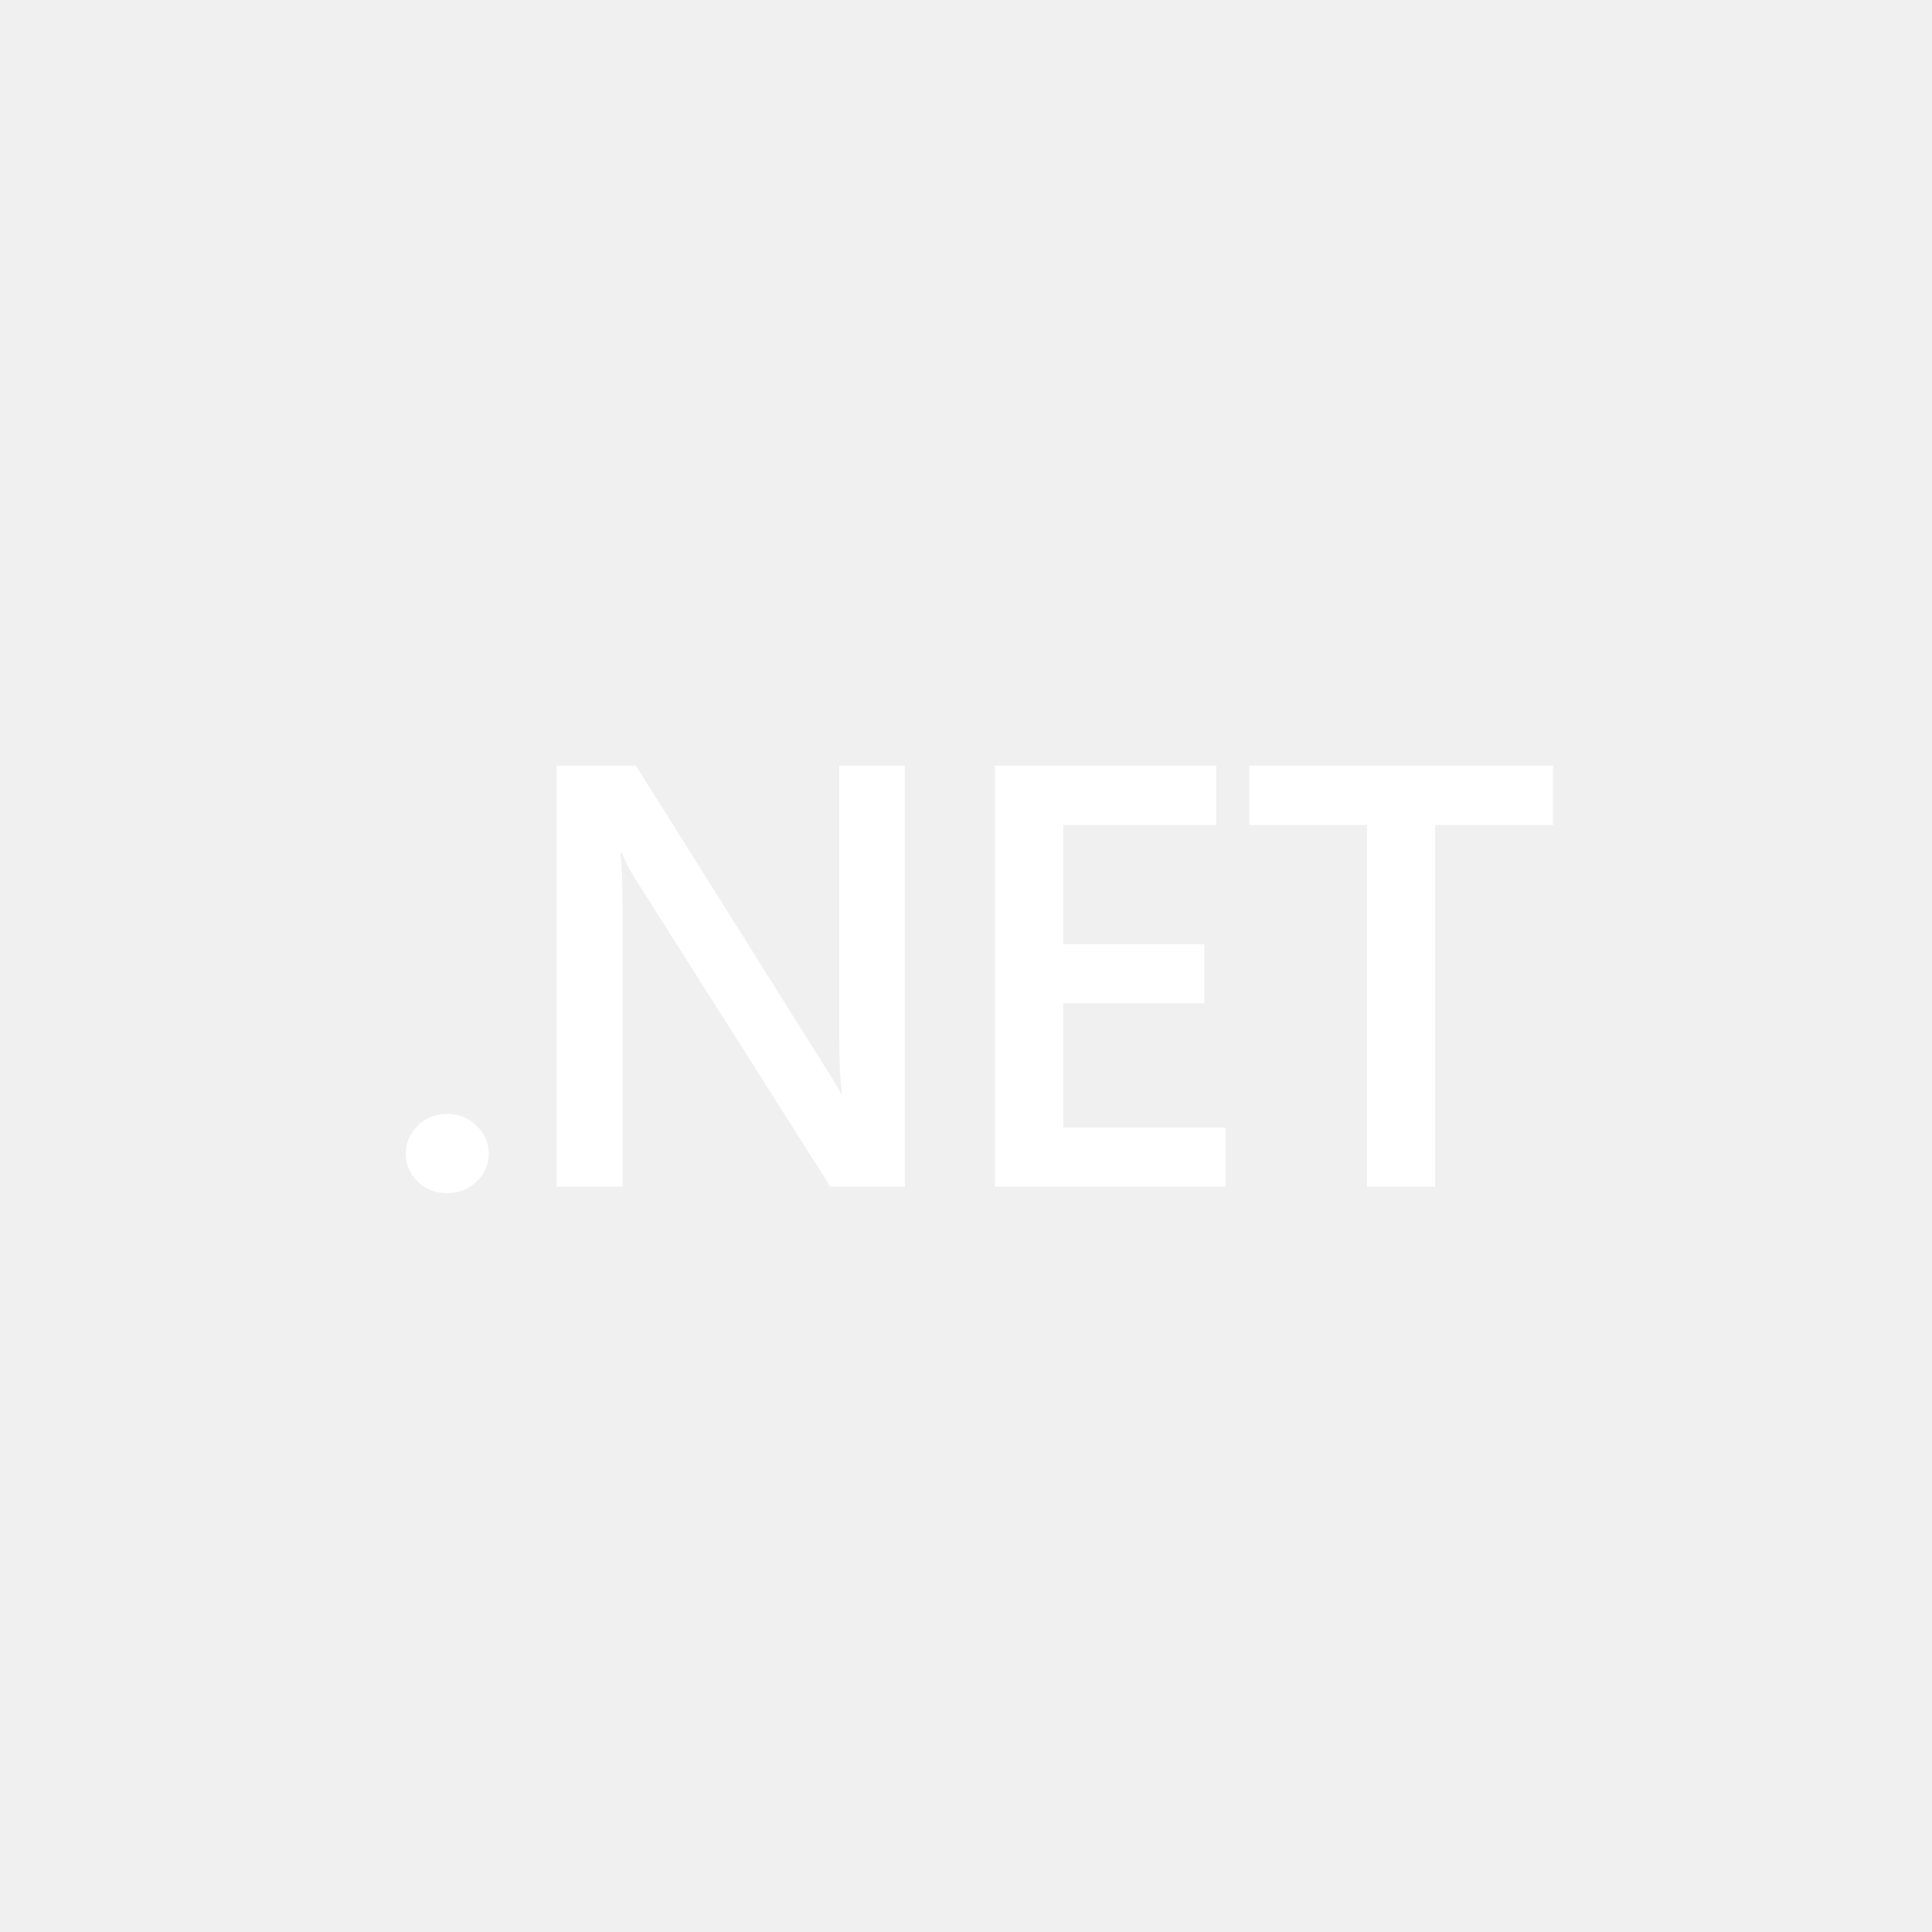
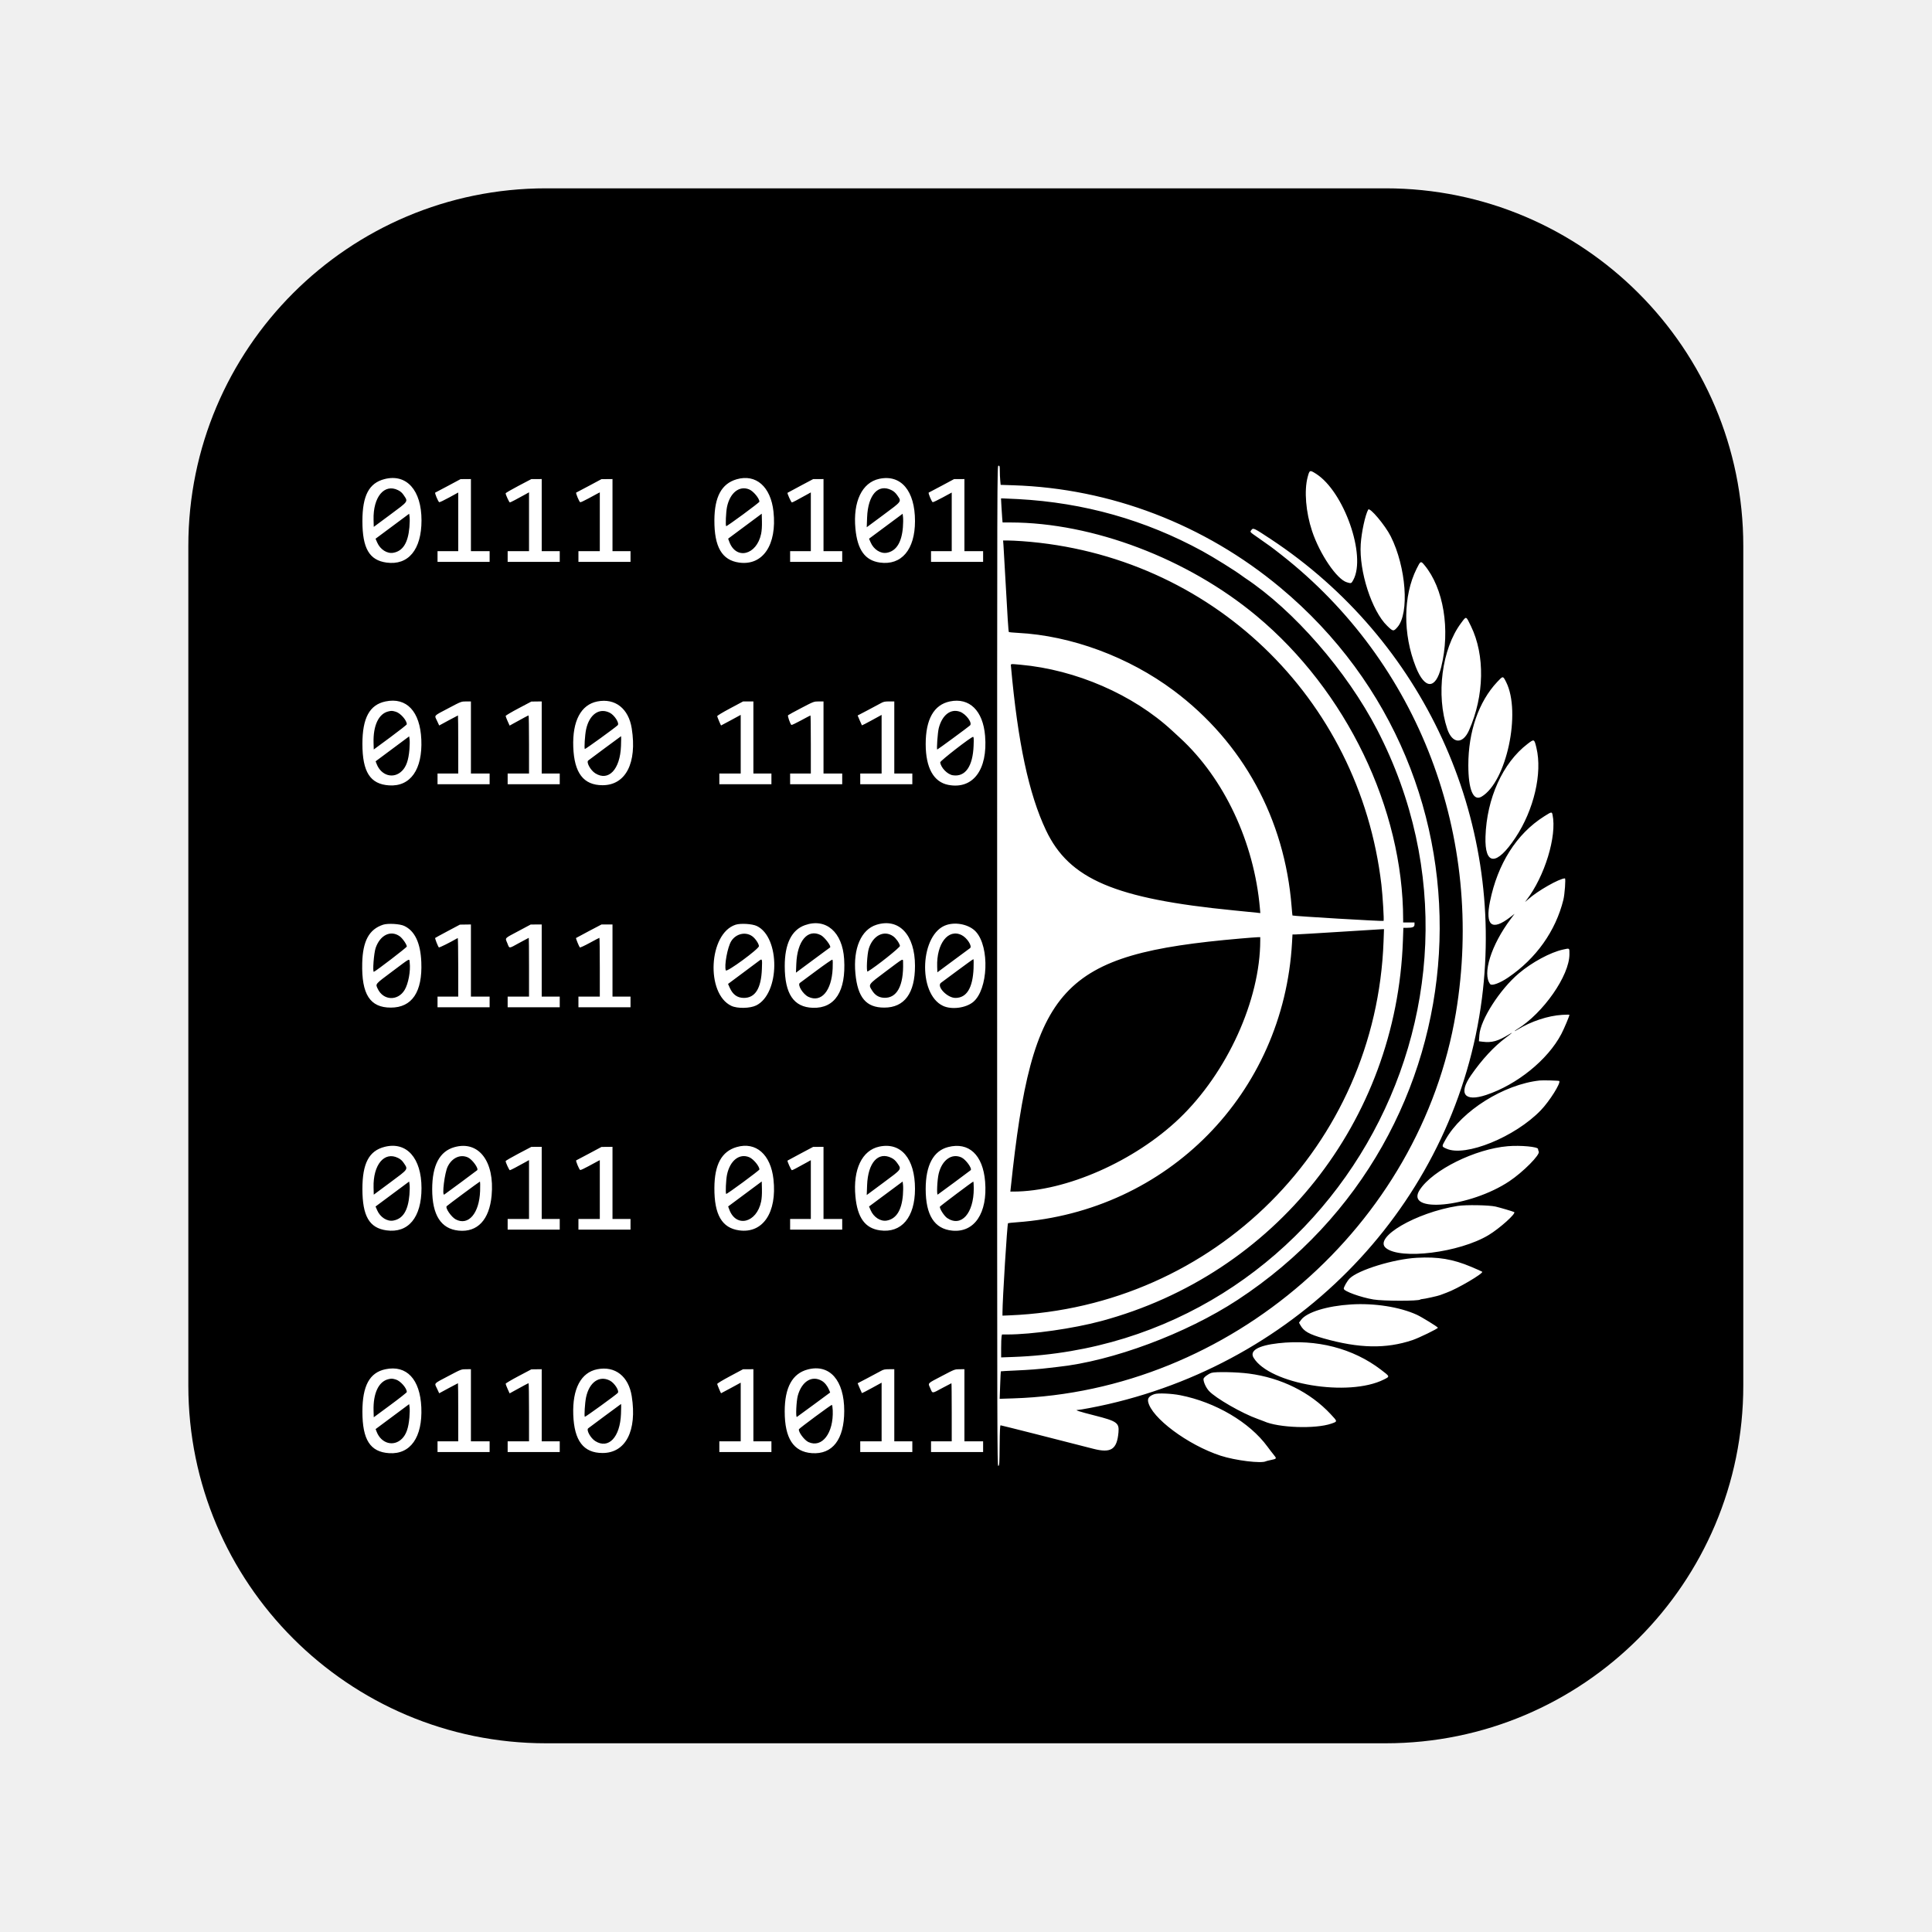
- <svg xmlns="http://www.w3.org/2000/svg" width="456" height="456" viewBox="0 0 456 456" version="1.1" xml:space="preserve" style="fill-rule:evenodd;clip-rule:evenodd;stroke-linejoin:round;stroke-miterlimit:2;">
-   <path d="m 105.5,281.609 c -2.703,0 -5.001,-0.9 -6.893,-2.702 -1.892,-1.848 -2.838,-4.042 -2.838,-6.582 0,-2.587 0.946,-4.804 2.838,-6.652 1.892,-1.848 4.19,-2.772 6.893,-2.772 2.748,0 5.068,0.924 6.96,2.772 1.937,1.848 2.906,4.064 2.906,6.652 0,2.54 -0.968,4.734 -2.906,6.582 -1.892,1.802 -4.212,2.702 -6.96,2.702 z" style="fill:#ffffff;fill-rule:nonzero;stroke-width:0.838" />
-   <path d="M 213.561,280.084 H 195.99 L 149.7,207.054 c -1.171,-1.848 -2.14,-3.765 -2.906,-5.751 h -0.406 c 0.361,2.125 0.541,6.675 0.541,13.65 v 65.132 h -15.543 v -99.36 h 18.719 l 44.737,71.298 c 1.892,2.957 3.109,4.989 3.649,6.098 h 0.27 c -0.45,-2.632 -0.676,-7.09 -0.676,-13.373 v -64.023 h 15.476 z" style="fill:#ffffff;fill-rule:nonzero;stroke-width:0.838" />
-   <path d="m 289.251,280.084 h -54.401 v -99.36 h 52.238 v 13.997 h -36.154 v 28.131 h 33.316 v 13.927 h -33.316 v 29.378 h 38.316 z" style="fill:#ffffff;fill-rule:nonzero;stroke-width:0.838" />
-   <path d="M 366.565,194.721 H 338.722 v 85.363 h -16.084 v -85.363 h -27.775 v -13.997 h 71.701 z" style="fill:#ffffff;fill-rule:nonzero;stroke-width:0.838" />
+ <svg xmlns="http://www.w3.org/2000/svg" width="100%" height="100%" viewBox="0 0 1667 1667" version="1.1" xml:space="preserve" style="fill-rule:evenodd;clip-rule:evenodd;stroke-linejoin:round;stroke-miterlimit:2;">
+   <g id="svgg">
+     <path d="M1504.17,471.083c-0,-170.311 -138.272,-308.583 -308.584,-308.583l-724.5,-0c-170.311,-0 -308.583,138.272 -308.583,308.583l-0,724.5c-0,170.312 138.272,308.584 308.583,308.584l724.5,-0c170.312,-0 308.584,-138.272 308.584,-308.584l-0,-724.5Z" />
+     <path id="path0" d="M860.366,833.429c-0,410.747 0.049,431.6 1.008,431.415c0.93,-0.18 1.021,-1.552 1.161,-17.616c0.112,-12.626 0.336,-17.423 0.813,-17.423c0.565,-0 52.077,13.042 79.991,20.254c15.314,3.956 20.431,0.602 21.728,-14.233c0.711,-8.139 -1.378,-9.618 -20.41,-14.446c-13.78,-3.496 -17.84,-4.826 -14.726,-4.826c1.985,-0 16.424,-2.753 26.083,-4.972c171.889,-39.501 300.769,-179.34 322.646,-350.083c19.978,-155.906 -50.535,-309.309 -182.168,-396.316c-14.504,-9.584 -15.184,-9.912 -16.653,-8c-1.489,1.937 -1.807,1.557 5.673,6.763c10.464,7.28 11.417,7.98 20.022,14.723c118.676,92.989 175.952,243.277 150.663,395.339c-30.515,183.512 -194.791,326.56 -381.911,332.56l-11.722,0.375l0.414,-11.758c0.227,-6.47 0.482,-11.842 0.568,-11.939c0.083,-0.099 5.638,-0.419 12.342,-0.713c12.11,-0.532 20.749,-1.198 29.854,-2.308c2.615,-0.32 5.727,-0.682 6.915,-0.807c47.042,-4.949 110.691,-28.656 155.137,-57.789c216.265,-141.751 234.743,-449.752 36.878,-614.666c-65.398,-54.51 -146.371,-85.544 -230.258,-88.252l-11.017,-0.357l-0.359,-3.8c-0.198,-2.091 -0.359,-5.81 -0.362,-8.266c-0.005,-4.081 -0.104,-4.466 -1.156,-4.466c-1.151,-0 -1.154,0.385 -1.154,431.607m267.894,-421.669c-3.076,11.667 -1.55,30.185 3.823,46.386c6.602,19.908 21.361,41.673 30.026,44.283c3.781,1.138 3.865,1.106 5.552,-1.995c11.421,-20.981 -8.07,-76.439 -32.226,-91.695c-5.329,-3.365 -5.514,-3.287 -7.175,3.021m-796.405,1.596c-13.46,3.412 -19.155,14.202 -19.155,36.29c-0,23.447 5.951,33.703 20.754,35.76c18.845,2.623 30.245,-11.118 30.234,-36.448c-0.01,-26.005 -12.886,-40.404 -31.833,-35.602m303.798,0.17c-12.991,3.758 -19.148,15.029 -19.252,35.255c-0.12,23.158 6.529,34.576 21.343,36.636c20.502,2.852 32.755,-15.343 29.643,-44.009c-2.328,-21.46 -15.113,-32.693 -31.734,-27.882m123.017,-0.375c-14.894,3.19 -22.778,19.673 -20.577,43.016c1.727,18.343 8.324,27.455 21.166,29.239c18.577,2.584 30.224,-11.196 30.234,-35.776c0.011,-26.174 -12.089,-40.495 -30.823,-36.479m-371.931,5.969c-5.862,3.141 -10.904,5.802 -11.201,5.912c-0.675,0.247 2.529,7.93 3.453,8.284c0.37,0.141 4.209,-1.682 8.53,-4.05l7.86,-4.307l-0,50.616l-17.861,-0l-0,9.217l44.944,-0l-0,-9.217l-16.134,-0l-0,-62.229l-4.467,0.031l-4.464,0.031l-10.66,5.712m60.643,0.073c-6.099,3.201 -11.092,6.112 -11.092,6.469c-0.002,1.232 3.058,7.85 3.631,7.85c0.536,-0 6.565,-3.136 13.511,-7.032l3.027,-1.696l-0,50.791l-18.439,-0l-0,9.217l44.943,-0l0,-9.217l-15.558,-0l-0,-62.229l-4.464,0.013l-4.467,0.013l-11.092,5.821m60.932,-0.06c-5.862,3.138 -10.876,5.784 -11.139,5.881c-0.643,0.234 2.568,7.985 3.449,8.323c0.382,0.146 3.5,-1.276 6.93,-3.164c3.43,-1.886 7.078,-3.857 8.107,-4.381l1.873,-0.953l-0,50.736l-18.439,-0l-0,9.217l44.943,-0l0,-9.217l-15.555,-0l-0,-62.229l-4.756,0.042l-4.753,0.041l-10.66,5.704m182.364,0.06c-6.021,3.198 -11.045,5.901 -11.168,6.013c-0.445,0.404 3.123,8.303 3.753,8.303c0.581,0.003 4.084,-1.828 13.322,-6.967l3.026,-1.682l-0,50.715l-17.864,-0l0,9.217l44.944,-0l0,-9.217l-16.134,-0l0,-62.229l-4.464,0.018l-4.466,0.018l-10.949,5.811m121.864,-0.086c-5.863,3.141 -10.902,5.805 -11.202,5.917c-0.653,0.25 2.519,7.933 3.417,8.277c0.349,0.135 4.188,-1.683 8.532,-4.035l7.897,-4.279l-0,50.588l-17.861,-0l-0,9.217l44.941,-0l0,-9.217l-16.131,-0l-0,-62.229l-8.933,0.047l-10.66,5.714m-469.087,3.818c2.224,1.109 3.57,2.318 5.034,4.524c3.659,5.513 4.144,4.831 -11.879,16.704l-14.115,10.459l-0.164,-6.177c-0.513,-19.588 9.276,-31.414 21.124,-25.51m303.019,-0.62c3.583,1.495 8.769,7.743 8.769,10.563c-0,0.821 -28.224,21.588 -28.693,21.114c-0.677,-0.688 -0.166,-12.233 0.73,-16.53c2.56,-12.287 10.683,-18.697 19.194,-15.147m122.689,0.573c2.084,1.039 3.55,2.349 5.032,4.5c3.805,5.527 4.3,4.829 -12.004,16.916l-14.342,10.631l0.326,-8.545c0.739,-19.39 9.516,-29.219 20.988,-23.502m109.353,7.764c56.804,3.083 109.522,17.957 158.742,44.782c9.678,5.276 28.96,17.282 34.349,21.39c0.682,0.518 1.828,1.333 2.547,1.807c42.149,27.903 87.942,80.499 114.124,131.083c124.593,240.72 -43.98,531.379 -313.835,541.127l-10.618,0.386l-0,-8.087c-0,-4.446 0.161,-8.894 0.359,-9.886l0.359,-1.8l4.683,-0.005c21.223,-0.026 56.846,-5.115 80.777,-11.54c150.408,-40.376 255.06,-172.298 260.487,-328.367l0.381,-10.988l3.328,-0c4.743,-0 6.287,-0.704 6.287,-2.865l0,-1.745l-9.795,-0l-0,-2.326c-0,-96.013 -49.017,-197.612 -126.474,-262.154c-59.413,-49.504 -141.23,-80.566 -212.426,-80.649l-6.724,-0.008l-0.32,-3.599c-0.175,-1.982 -0.482,-6.649 -0.678,-10.374l-0.359,-6.768l2.216,0.01c1.222,0.005 6.886,0.266 12.59,0.576m302.035,9.063c-2.563,4.531 -5.8,19.457 -6.467,29.82c-1.508,23.434 9.524,57.554 22.77,70.422c5.149,5.003 5.506,5.05 8.904,1.17c10.465,-11.952 7.524,-51.89 -5.763,-78.311c-4.821,-9.587 -18.137,-25.406 -19.444,-23.101m-827.288,15.126c-1.185,13.561 -5.615,20.627 -13.876,22.124c-5.363,0.972 -11.329,-2.836 -13.96,-8.915l-1.388,-3.211l14.496,-10.771l14.496,-10.775l0.38,2.748c0.211,1.513 0.143,5.472 -0.148,8.8m303.459,5.758c-3.844,18.439 -21.632,22.833 -27.497,6.79l-0.953,-2.607l14.493,-10.772l14.496,-10.771l0.162,6.617c0.104,4.251 -0.146,8.092 -0.701,10.743m122.338,-5.623c-1.081,13.129 -5.74,20.515 -13.868,21.989c-5.368,0.974 -11.329,-2.836 -13.962,-8.922l-1.394,-3.219l14.499,-10.767l14.501,-10.766l0.344,3.039c0.187,1.669 0.133,5.56 -0.12,8.646m102.914,11.975c162.42,11.71 291,134.68 309.96,296.438c1.099,9.392 2.37,30.695 1.86,31.206c-0.487,0.487 -77.965,-4.118 -78.605,-4.67c-0.081,-0.068 -0.409,-3.474 -0.732,-7.568c-5.972,-75.751 -42.001,-141.814 -101.688,-186.458c-38.884,-29.083 -88.619,-47.493 -134.581,-49.822c-4.12,-0.208 -7.602,-0.554 -7.735,-0.77c-0.354,-0.571 -1.227,-14.02 -2.86,-44.082c-0.792,-14.579 -1.586,-28.385 -1.763,-30.682l-0.326,-4.178l4.201,0.003c2.31,-0 7.832,0.263 12.269,0.583m340.343,23.757c-11.704,23.505 -11.965,56.44 -0.669,84.874c7.735,19.466 17.061,19.479 21.871,0.029c7.996,-32.333 2.089,-68.162 -14.519,-88.072c-3.089,-3.701 -3.316,-3.594 -6.683,3.169m38.261,47.038c-16.538,22.213 -21.676,61.963 -11.801,91.278c4.318,12.822 13.335,13.382 18.736,1.164c13.259,-29.979 13.91,-64.854 1.677,-89.926c-4.422,-9.066 -3.857,-8.902 -8.612,-2.516m-380.044,35.815c47.837,4.313 97.167,25.753 130.795,56.844c1.742,1.612 4.747,4.378 6.675,6.149c38.227,35.06 64.138,90.241 69.086,147.142l0.365,4.169l-2.485,-0.289c-1.365,-0.159 -10.519,-1.078 -20.345,-2.042c-102.735,-10.084 -142.108,-26.88 -162.118,-69.151c-14.819,-31.31 -24.311,-75.785 -30.218,-141.551c-0.196,-2.179 -0.805,-2.086 8.245,-1.271m411.335,14.83c-15.972,16.98 -24.968,42.891 -24.944,71.862c0.015,21.124 4.294,31.315 11.399,27.151c21.476,-12.587 34.388,-72.777 21.218,-98.901c-2.745,-5.441 -2.662,-5.441 -7.673,-0.112m-959.267,16.855c-13.707,2.865 -19.902,14.251 -19.902,36.568c-0,24.33 6.727,34.797 23.046,35.855c18.413,1.195 28.916,-13.754 27.786,-39.545c-1.065,-24.312 -12.707,-36.685 -30.93,-32.878m182.783,0.011c-14.129,2.789 -21.556,16.845 -20.749,39.261c0.807,22.465 8.826,32.963 25.203,33.005c20.03,0.049 29.942,-19.155 25.259,-48.944c-2.708,-17.231 -14.334,-26.356 -29.713,-23.322m304.173,-0.021c-13.775,2.883 -20.853,15.407 -20.835,36.867c0.018,20.432 6.873,32.737 19.577,35.146c21.265,4.032 34.076,-13.097 31.667,-42.334c-1.795,-21.767 -13.52,-33.213 -30.409,-29.679m-432.532,5.795c-13.308,7.029 -12.285,5.917 -9.985,10.844l1.919,4.113l7.983,-4.332c4.388,-2.38 8.084,-4.331 8.209,-4.331c0.127,0 0.229,11.28 0.229,25.065l-0,25.064l-17.861,0l-0,9.22l44.944,-0l-0,-9.22l-16.134,0l-0,-62.229l-4.178,0.013c-4.172,0.014 -4.19,0.021 -15.126,5.793m60.369,0.158c-6.094,3.217 -11.084,6.178 -11.092,6.582c-0.005,0.403 0.761,2.437 1.706,4.521l1.716,3.789l3.613,-2c8.295,-4.589 12.376,-6.756 12.738,-6.756c0.211,0 0.383,11.28 0.383,25.065l-0,25.064l-18.439,0l-0,9.22l44.943,-0l0,-9.22l-15.558,0l-0,-62.229l-4.464,0.058l-4.467,0.057l-11.079,5.849m182.497,0.073c-6.86,3.662 -11.173,6.29 -11.069,6.751c0.224,1.01 3.133,7.956 3.331,7.956c0.086,0 3.938,-2.055 8.558,-4.565l8.397,-4.568l-0,50.618l-18.437,0l0,9.22l44.941,-0l0,-9.22l-15.556,0l0,-62.229l-4.466,0.019l-4.464,0.018l-11.235,6m61.492,-0.359c-5.949,3.104 -11.087,5.917 -11.418,6.248c-0.552,0.549 1.696,7.136 2.854,8.37c0.217,0.227 3.949,-1.523 8.295,-3.891c4.347,-2.367 8.035,-4.305 8.199,-4.305c0.161,0 0.297,11.28 0.297,25.065l-0,25.064l-17.864,0l0,9.22l44.944,-0l0,-9.22l-16.134,0l0,-62.229l-4.177,0.016c-4.154,0.016 -4.235,0.044 -14.996,5.662m68.437,-4.037c-1.583,0.896 -6.69,3.623 -11.347,6.061l-8.467,4.43l1.761,4.161c0.969,2.29 1.839,4.248 1.932,4.35c0.092,0.101 3.954,-1.888 8.577,-4.42l8.409,-4.607l0,50.613l-18.439,0l0,9.22l44.944,-0l-0,-9.22l-15.559,0l0,-62.229l-4.464,0.006c-3.831,0.005 -4.875,0.237 -7.347,1.635m-418.262,7.274c4.021,1.196 9.519,7.483 9.438,10.798c-0.01,0.409 -6.428,5.469 -14.262,11.248l-14.24,10.504l-0.167,-5.602c-0.445,-14.991 4.352,-25.242 12.751,-27.242c2.742,-0.654 3.38,-0.625 6.48,0.294m184.598,0.873c4.081,2.081 8.514,9.047 6.829,10.732c-2.126,2.126 -27.906,20.794 -28.352,20.528c-0.682,-0.406 0.05,-12.116 1.055,-16.848c2.75,-12.959 11.392,-19.043 20.468,-14.412m302.089,-0.899c5.261,1.878 11.001,9.681 8.707,11.834c-1.55,1.456 -27.828,20.765 -28.258,20.765c-0.693,0 0.352,-14.728 1.308,-18.439c2.916,-11.331 10.24,-17.014 18.243,-14.16m-474.981,32.641c-0.794,9.217 -2.708,14.73 -6.393,18.415c-7.201,7.204 -17.958,4.246 -21.903,-6.024l-0.87,-2.258l14.467,-10.758l14.465,-10.759l0.38,2.646c0.211,1.453 0.143,5.389 -0.146,8.738m182.551,-3.068c-0.742,20.205 -10.732,30.791 -22.215,23.543c-4.099,-2.588 -7.946,-9.649 -6.021,-11.05c0.562,-0.409 7.115,-5.295 14.564,-10.852c7.445,-5.561 13.641,-10.116 13.761,-10.124c0.122,-0.01 0.083,3.808 -0.089,8.483m304.246,-0.289c-0.677,17.905 -7.154,27.156 -17.884,25.546c-4.683,-0.7 -10.324,-6.461 -10.923,-11.154c-0.156,-1.214 26.432,-21.862 28.299,-21.976c0.654,-0.042 0.745,1.323 0.508,7.584m477.908,-1.477c-21.322,16.306 -35.195,46.931 -36.237,79.983c-0.792,25.125 9.506,25.468 25.869,0.865c15.918,-23.929 23.323,-55.669 18.083,-77.499c-1.87,-7.795 -1.889,-7.802 -7.715,-3.349m14.179,62.602c-23.609,15.003 -39.928,40.745 -46.554,73.432c-4.234,20.895 1.738,25.526 17.395,13.486l3.855,-2.966l-3.342,4.456c-16.85,22.462 -24.723,47.483 -17.689,56.228c1.357,1.688 8.446,-0.927 15.483,-5.714c24.127,-16.405 40.957,-40.089 47.626,-67.023c1.178,-4.746 2.175,-18.505 1.344,-18.505c-4.667,0 -23.624,10.772 -31.536,17.921c-3.224,2.912 -3.329,2.964 -1.656,0.805c15.709,-20.293 26.403,-55.26 22.512,-73.608c-0.589,-2.776 -0.792,-2.737 -7.438,1.488m-1001.59,93.351c-12.094,3.982 -17.548,14.019 -18.019,33.161c-0.662,26.919 6.696,38.373 24.645,38.373c18.317,0 27.38,-13.48 26.338,-39.172c-0.677,-16.642 -5.605,-27.075 -14.811,-31.347c-3.818,-1.771 -14.108,-2.346 -18.153,-1.015m304.106,0.028c-23.237,7.55 -25.924,59.497 -3.623,70.003c5.185,2.443 16.09,2.248 21.439,-0.385c20.51,-10.097 20.905,-58.671 0.56,-68.5c-3.953,-1.909 -14.048,-2.524 -18.376,-1.118m59.866,0.368c-11.537,4.099 -17.459,16.129 -17.428,35.417c0.036,23.949 7.724,35.336 24.234,35.888c19.121,0.638 28.736,-14.324 27.015,-42.05c-1.448,-23.33 -15.728,-35.683 -33.821,-29.255m61.708,-0.336c-13.173,4.117 -20.194,20.324 -18.173,41.946c1.956,20.882 9.253,29.528 24.924,29.528c17.382,0 26.502,-12.397 26.499,-36.011c-0.005,-26.84 -13.792,-41.545 -33.25,-35.463m60.625,0.099c-23.056,7.224 -25.445,59.442 -3.195,69.878c7.396,3.469 19.709,1.875 26.035,-3.37c12.884,-10.681 14.348,-47.241 2.423,-60.508c-5.47,-6.081 -16.585,-8.722 -25.263,-6m-430.537,5.352c-5.771,3.068 -10.649,5.732 -10.837,5.922c-0.354,0.352 2.347,7.284 3.18,8.162c0.354,0.372 9.582,-4.214 16.277,-8.089c0.24,-0.138 0.433,11.173 0.433,25.135l-0,25.387l-17.861,0l-0,9.22l44.944,-0l-0,-9.22l-16.134,0l-0,-62.229l-9.506,0.136l-10.496,5.576m61.096,-0.071c-12.691,6.779 -11.644,5.647 -9.694,10.491c1.969,4.891 0.933,4.919 10.431,-0.287c4.336,-2.375 7.977,-4.32 8.092,-4.32c0.112,-0 0.206,11.407 0.206,25.351l-0,25.353l-18.439,0l-0,9.22l44.943,-0l0,-9.22l-15.558,0l-0,-62.229l-9.506,0.047l-10.475,5.594m60.7,0.086c-5.969,3.136 -10.967,5.816 -11.11,5.959c-0.276,0.276 2.56,7.277 3.289,8.123c0.24,0.276 4.06,-1.474 8.49,-3.891c4.431,-2.417 8.209,-4.393 8.397,-4.393c0.19,-0 0.344,11.407 0.344,25.351l-0,25.353l-18.439,0l-0,9.22l44.943,-0l0,-9.22l-15.555,0l-0,-62.229l-4.756,0.013l-4.753,0.013l-10.85,5.701m685.654,8.899c-6.355,175.934 -145.814,315.406 -322.609,322.643l-6.193,0.256l-0,-2.701c-0,-10.905 4.065,-76.337 4.787,-77.061c0.151,-0.148 3.607,-0.513 7.682,-0.81c130.011,-9.469 230.04,-111.136 237.363,-241.251l0.399,-7.058l2.943,-0.039c1.617,-0.021 18.499,-1.023 37.513,-2.229c19.015,-1.209 35.456,-2.227 36.534,-2.269l1.964,-0.073l-0.383,10.592m-848.982,-4.503c2.458,1.725 6.219,7.116 6.219,8.92c0,0.771 -26.335,20.968 -28.421,21.799c-1.258,0.5 -0.026,-16.09 1.531,-20.59c3.839,-11.108 12.923,-15.559 20.671,-10.129m304.183,-0.02c2.654,1.87 5.686,6.297 5.863,8.563c0.182,2.315 -27.854,22.882 -28.578,20.962c-1.516,-4.013 1.497,-20.246 4.69,-25.278c4.048,-6.378 12.257,-8.313 18.025,-4.247m59.208,-0.917c3.276,1.672 9.308,9.665 8.037,10.649c-0.107,0.083 -1.747,1.281 -3.651,2.667c-1.901,1.383 -8.483,6.245 -14.624,10.806l-11.17,8.289l0.307,-7.69c0.787,-19.757 9.9,-30.435 21.101,-24.721m62.398,0.932c2.503,1.758 5.318,5.704 5.944,8.326c0.302,1.264 -20.849,18.08 -27.88,22.169c-1.334,0.773 -0.524,-15.046 1.018,-19.895c3.563,-11.217 13.136,-16.069 20.918,-10.6m59.242,-0.898c4.685,2.391 9.298,9.665 7.123,11.235c-0.589,0.427 -7.165,5.287 -14.613,10.803l-13.54,10.029l-0.164,-4.758c-0.698,-19.988 9.581,-33.234 21.194,-27.309m257.557,4.466c-0.008,51.46 -28.591,114.319 -69.93,153.794c-38.545,36.805 -97.74,62.901 -142.884,62.992l-2.792,0.005l0.349,-3.313c18.411,-174.727 43.085,-201.524 197.972,-215.012c6.813,-0.591 13.491,-1.107 14.837,-1.14l2.448,-0.063l0,2.737m261.227,7.975c-10.832,2.357 -26.776,10.954 -38.115,20.551c-16.379,13.863 -33.068,39.907 -34.034,53.111l-0.399,5.461l3.087,0.386c8.091,1.01 13.295,-0.435 23.009,-6.391c3.876,-2.376 2.883,-1.373 -2.88,2.914c-10.207,7.589 -20.53,18.736 -30.044,32.443c-11.108,16.001 -5.579,23.168 13.092,16.967c26.648,-8.852 53.228,-30.414 64.862,-52.616c2.406,-4.594 6.972,-15.428 6.972,-16.548c-0,-0.18 -2.787,-0.157 -6.193,0.049c-12.298,0.748 -26.844,5.558 -38.605,12.767c-1.347,0.825 -2.451,1.378 -2.451,1.227c0,-0.149 0.966,-0.87 2.149,-1.6c22.569,-13.949 45.1,-46.256 45.1,-64.669c-0,-5.643 0.406,-5.347 -5.55,-4.052m-995.103,11.245c0.862,7.275 -1.175,18.247 -4.378,23.586c-5.842,9.735 -18.372,9.219 -23.185,-0.953c-2.073,-4.386 -2.692,-3.647 12.681,-15.142c16.059,-12.006 14.444,-11.194 14.882,-7.491m303.876,5.556c-0.636,16.759 -5.767,24.95 -15.608,24.908c-5.576,-0.026 -9.527,-2.881 -12.129,-8.764l-1.459,-3.3l12.207,-9.086c6.714,-4.998 13.126,-9.785 14.249,-10.634c3.073,-2.328 3.086,-2.297 2.74,6.876m61.067,-0.493c-0.878,19.296 -9.808,29.753 -20.911,24.484c-4.727,-2.242 -9.701,-10.352 -7.373,-12.016c0.597,-0.43 7.03,-5.199 14.293,-10.603c7.261,-5.401 13.454,-9.665 13.762,-9.475c0.344,0.211 0.432,3.154 0.229,7.61m60.755,-5.271c0.609,20.249 -5.373,31.237 -16.637,30.557c-4.383,-0.263 -7.644,-2.299 -10.134,-6.326c-3.273,-5.294 -3.614,-4.826 11.996,-16.522c15.845,-11.873 14.668,-11.259 14.775,-7.709m60.822,5.188c-0.716,16.949 -5.966,25.494 -15.673,25.494c-7.107,0 -16.647,-10.102 -12.368,-13.1c0.716,-0.502 7.162,-5.279 14.322,-10.615c7.159,-5.337 13.251,-9.701 13.534,-9.701c0.297,-0 0.376,3.38 0.185,7.922m488.493,96.729c-30.969,3.368 -67.248,26.132 -81.223,50.965c-3.492,6.209 -3.518,5.943 0.774,7.886c16.311,7.381 59.312,-10.149 81.438,-33.203c7.522,-7.836 17.442,-23.616 15.848,-25.21c-0.362,-0.362 -14.209,-0.724 -16.837,-0.438m-27.484,56.705c-28.193,2.336 -64.852,20.497 -76.032,37.662c-13.439,20.635 43.417,15.178 77.297,-7.42c11.897,-7.935 26.794,-22.965 25.383,-25.606c-0.334,-0.62 -0.604,-1.617 -0.604,-2.214c-0,-1.937 -15.036,-3.336 -26.044,-2.422m-969.182,0.563c-13.46,3.412 -19.155,14.201 -19.155,36.289c-0,23.447 5.951,33.703 20.754,35.761c18.845,2.622 30.245,-11.121 30.234,-36.448c-0.01,-26.005 -12.886,-40.405 -31.833,-35.602m60.203,0.268c-12.767,3.599 -19.145,15.694 -19.148,36.308c0,22.311 7.602,34.198 22.846,35.708c16.196,1.607 26.486,-9.331 28.424,-30.216c2.742,-29.572 -11.191,-47.707 -32.122,-41.8m243.595,-0.102c-12.991,3.761 -19.148,15.033 -19.252,35.259c-0.12,23.158 6.529,34.575 21.343,36.635c20.502,2.849 32.755,-15.342 29.643,-44.008c-2.328,-21.461 -15.113,-32.693 -31.734,-27.886m123.017,-0.372c-14.894,3.19 -22.778,19.674 -20.577,43.017c1.727,18.342 8.324,27.455 21.166,29.239c18.577,2.583 30.224,-11.196 30.234,-35.776c0.011,-26.174 -12.089,-40.496 -30.823,-36.48m59.346,0.391c-12.67,3.299 -19.301,15.738 -19.301,36.198c0,22.554 7.527,34.383 22.846,35.901c19.21,1.907 30.658,-15.139 28.432,-42.334c-1.888,-23.069 -14.09,-34.427 -31.977,-29.765m-370.634,5.651c-6.099,3.201 -11.092,6.113 -11.092,6.469c-0.002,1.232 3.058,7.85 3.631,7.85c0.536,0 6.565,-3.136 13.511,-7.032l3.027,-1.695l-0,50.79l-18.439,0l-0,9.217l44.943,0l0,-9.217l-15.558,0l-0,-62.229l-4.464,0.013l-4.467,0.013l-11.092,5.821m60.932,-0.06c-5.862,3.139 -10.876,5.785 -11.139,5.881c-0.643,0.234 2.568,7.985 3.449,8.324c0.382,0.145 3.5,-1.277 6.93,-3.165c3.43,-1.885 7.078,-3.857 8.107,-4.38l1.873,-0.954l-0,50.736l-18.439,0l-0,9.217l44.943,0l0,-9.217l-15.555,0l-0,-62.229l-4.756,0.042l-4.753,0.042l-10.66,5.703m182.364,0.06c-6.021,3.196 -11.045,5.902 -11.168,6.014c-0.445,0.403 3.123,8.302 3.753,8.302c0.581,0.003 4.084,-1.828 13.322,-6.966l3.026,-1.683l-0,50.715l-17.864,0l0,9.217l44.944,0l0,-9.217l-16.134,0l0,-62.229l-4.464,0.019l-4.466,0.018l-10.949,5.81m-347.223,3.732c2.224,1.11 3.57,2.318 5.034,4.521c3.659,5.514 4.144,4.834 -11.879,16.708l-14.115,10.459l-0.164,-6.178c-0.513,-19.587 9.276,-31.414 21.124,-25.51m60.286,-0.437c3.787,1.719 9.482,9.599 7.972,11.032c-0.625,0.594 -27.302,20.327 -28.38,20.991c-2.18,1.347 0.292,-18.775 2.969,-24.168c3.776,-7.603 10.915,-10.819 17.439,-7.855m242.733,-0.183c3.583,1.495 8.769,7.743 8.769,10.564c-0,0.82 -28.224,21.587 -28.693,21.113c-0.677,-0.687 -0.166,-12.232 0.73,-16.53c2.56,-12.287 10.683,-18.696 19.194,-15.147m122.689,0.573c2.084,1.04 3.55,2.35 5.032,4.501c3.805,5.526 4.3,4.828 -12.004,16.915l-14.342,10.631l0.326,-8.545c0.739,-19.389 9.516,-29.218 20.988,-23.502m60.383,-0.39c3.776,1.713 9.495,9.62 7.972,11.016c-0.698,0.638 -27.409,20.411 -28.38,21.01c-1.078,0.664 -0.49,-12.702 0.794,-17.994c2.873,-11.85 11.243,-17.835 19.614,-14.032m-476.283,32.343c-1.185,13.561 -5.615,20.627 -13.876,22.125c-5.363,0.971 -11.329,-2.837 -13.96,-8.915l-1.388,-3.211l14.496,-10.775l14.496,-10.771l0.38,2.747c0.211,1.513 0.143,5.472 -0.148,8.8m60.989,-3.312c-0.714,19.23 -10.079,30.156 -20.97,24.46c-3.86,-2.018 -9.314,-9.967 -7.845,-11.433c1.159,-1.159 28.143,-21.148 28.607,-21.192c0.289,-0.026 0.38,3.524 0.208,8.165m242.47,9.071c-3.844,18.439 -21.632,22.832 -27.497,6.789l-0.953,-2.607l14.493,-10.771l14.496,-10.772l0.162,6.618c0.104,4.25 -0.146,8.092 -0.701,10.743m122.338,-5.623c-1.081,13.129 -5.74,20.515 -13.868,21.989c-5.368,0.974 -11.329,-2.837 -13.962,-8.923l-1.394,-3.219l14.499,-10.766l14.501,-10.767l0.344,3.039c0.187,1.67 0.133,5.561 -0.12,8.647m61.14,-5.714c0,21.577 -10.818,33.641 -22.916,25.549c-2.581,-1.727 -6.789,-8.292 -6.294,-9.819c0.185,-0.578 28.114,-21.572 28.778,-21.634c0.237,-0.024 0.432,2.633 0.432,5.904m417.448,15.092c-36.037,5.761 -72.657,27.187 -61.917,36.225c12.436,10.461 63.545,4.065 88.705,-11.103c9.532,-5.745 23.971,-18.728 22.052,-19.83c-0.907,-0.521 -12.243,-3.878 -16.061,-4.755c-5.696,-1.31 -25.87,-1.641 -32.779,-0.537m-35.146,44.728c-19.955,1.088 -50.668,10.545 -57.974,17.848c-2.109,2.109 -5.148,7.409 -5.081,8.865c0.097,2.169 14.697,7.448 25.659,9.277c8.412,1.401 38.977,1.432 40.37,0.041c0.214,-0.213 0.896,-0.388 1.518,-0.388c1.571,0 14.267,-2.81 15.673,-3.469c0.636,-0.297 3.097,-1.226 5.475,-2.065c9.084,-3.206 32.164,-16.772 30.745,-18.069c-0.271,-0.25 -4.514,-2.146 -9.426,-4.219c-15.894,-6.701 -28.627,-8.821 -46.959,-7.821m-56.755,40.256c-20.83,1.297 -38.266,6.703 -43.18,13.384l-1.732,2.356l1.281,2.287c2.886,5.152 7.475,7.74 20.007,11.285c30.588,8.654 53.788,9.1 76.574,1.474c5.545,-1.854 21.952,-9.839 21.955,-10.683c-0,-0.662 -14.064,-9.329 -18.174,-11.204c-14.79,-6.74 -36.575,-10.157 -56.731,-8.899m-62.804,33.479c-17.392,1.964 -25,6.446 -21.283,12.54c13.894,22.791 81.847,34.12 112.42,18.746c5.29,-2.659 5.368,-2.404 -2.536,-8.451c-24.14,-18.462 -55.578,-26.567 -88.601,-22.835m-770.341,22.429c-13.707,2.865 -19.902,14.251 -19.902,36.568c-0,24.33 6.727,34.794 23.046,35.854c18.413,1.196 28.916,-13.753 27.786,-39.545c-1.065,-24.311 -12.707,-36.685 -30.93,-32.877m182.783,0.01c-14.129,2.789 -21.556,16.845 -20.749,39.261c0.807,22.466 8.826,32.964 25.203,33.005c20.03,0.05 29.942,-19.157 25.259,-48.944c-2.708,-17.23 -14.334,-26.356 -29.713,-23.322m181.632,0.172c-13.316,3.456 -19.931,15.465 -19.942,36.196c-0.01,23.262 7.553,34.883 23.453,36.026c17.816,1.279 27.898,-11.873 27.911,-36.412c0.013,-26.429 -12.525,-40.719 -31.422,-35.81m-309.991,5.602c-13.308,7.029 -12.285,5.917 -9.985,10.845l1.919,4.112l7.983,-4.331c4.388,-2.38 8.084,-4.331 8.209,-4.331c0.127,-0 0.229,11.279 0.229,25.064l-0,25.065l-17.861,-0l-0,9.219l44.944,0l-0,-9.219l-16.134,-0l-0,-62.229l-4.178,0.013c-4.172,0.013 -4.19,0.018 -15.126,5.792m60.369,0.159c-6.094,3.216 -11.084,6.178 -11.092,6.581c-0.005,0.404 0.761,2.438 1.706,4.521l1.716,3.79l3.613,-2c8.295,-4.589 12.376,-6.756 12.738,-6.756c0.211,-0 0.383,11.279 0.383,25.064l-0,25.065l-18.439,-0l-0,9.219l44.943,0l0,-9.219l-15.558,-0l-0,-62.229l-4.464,0.057l-4.467,0.058l-11.079,5.849m182.497,0.07c-6.86,3.665 -11.173,6.292 -11.069,6.753c0.224,1.011 3.133,7.957 3.331,7.957c0.086,-0 3.938,-2.055 8.558,-4.566l8.397,-4.568l-0,50.619l-18.437,-0l0,9.219l44.941,0l0,-9.219l-15.556,-0l0,-62.229l-4.466,0.018l-4.464,0.018l-11.235,5.998m129.929,-4.393c-1.583,0.896 -6.69,3.622 -11.347,6.06l-8.467,4.43l1.761,4.162c0.969,2.289 1.839,4.245 1.932,4.349c0.092,0.102 3.954,-1.888 8.577,-4.419l8.409,-4.608l0,50.614l-18.439,-0l0,9.219l44.944,0l-0,-9.219l-15.559,-0l0,-62.229l-4.464,0.005c-3.831,0.005 -4.875,0.237 -7.347,1.636m53.067,4.107c-13.248,6.961 -12.256,5.914 -10.183,10.719c2.021,4.683 1.185,4.712 10.597,-0.375c4.063,-2.195 7.498,-3.992 7.636,-3.992c0.136,-0 0.248,11.279 0.248,25.064l-0,25.065l-17.861,-0l-0,9.219l44.941,0l0,-9.219l-16.131,-0l-0,-62.229l-4.178,0.013c-4.167,0.013 -4.209,0.029 -15.069,5.735m232.436,-2.602c-3.001,0.982 -6.915,4.008 -6.915,5.344c-0,2.737 2.195,7.485 4.758,10.287c5.659,6.194 28.617,19.385 41.912,24.086c2.378,0.841 4.842,1.766 5.475,2.055c12.381,5.664 44.472,6.792 58.127,2.044c5.526,-1.922 5.542,-1.662 -0.545,-8.188c-17.66,-18.931 -42.672,-31.341 -70.547,-35c-10.407,-1.368 -28.911,-1.727 -32.265,-0.628m-703.765,5.769c4.021,1.195 9.519,7.482 9.438,10.797c-0.01,0.409 -6.428,5.47 -14.262,11.249l-14.24,10.503l-0.167,-5.602c-0.445,-14.991 4.352,-25.241 12.751,-27.242c2.742,-0.653 3.38,-0.625 6.48,0.295m184.598,0.872c4.081,2.081 8.514,9.048 6.829,10.733c-2.126,2.125 -27.906,20.791 -28.352,20.528c-0.682,-0.407 0.05,-12.116 1.055,-16.848c2.75,-12.96 11.392,-19.043 20.468,-14.413m182.955,0.263c2.521,1.48 4.839,4.389 6.307,7.915l0.881,2.12l-13.962,10.321c-7.681,5.675 -14.327,10.53 -14.77,10.787c-1.122,0.651 -0.484,-13.66 0.821,-18.402c3.391,-12.303 12.212,-17.728 20.723,-12.741m287.08,11.418c-4.378,1.443 -6.115,3.451 -5.56,6.425c2.588,13.85 34.216,37.477 62.567,46.738c12.689,4.143 35.323,6.907 39.131,4.776c0.292,-0.164 2.115,-0.622 4.052,-1.021c5.292,-1.088 5.376,-1.224 2.722,-4.437c-1.266,-1.534 -3.763,-4.785 -5.553,-7.225c-15.371,-20.976 -44.787,-38.303 -75.178,-44.28c-7.563,-1.487 -19.092,-1.994 -22.181,-0.976m-642.927,20.061c-0.794,9.217 -2.708,14.731 -6.393,18.416c-7.201,7.201 -17.958,4.245 -21.903,-6.024l-0.87,-2.258l14.467,-10.759l14.465,-10.758l0.38,2.646c0.211,1.453 0.143,5.385 -0.146,8.737m182.551,-3.068c-0.742,20.205 -10.732,30.792 -22.215,23.544c-4.099,-2.589 -7.946,-9.649 -6.021,-11.05c0.562,-0.409 7.115,-5.295 14.564,-10.853c7.445,-5.56 13.641,-10.115 13.761,-10.126c0.122,-0.008 0.083,3.811 -0.089,8.485m182.7,-2.979c0.776,19.655 -9.206,32.727 -20.929,27.401c-3.57,-1.623 -8.972,-8.915 -8.222,-11.103c0.276,-0.81 27.786,-21.163 28.396,-21.007c0.315,0.081 0.656,2.201 0.755,4.709" style="fill:#fff;" />
+   </g>
</svg>
